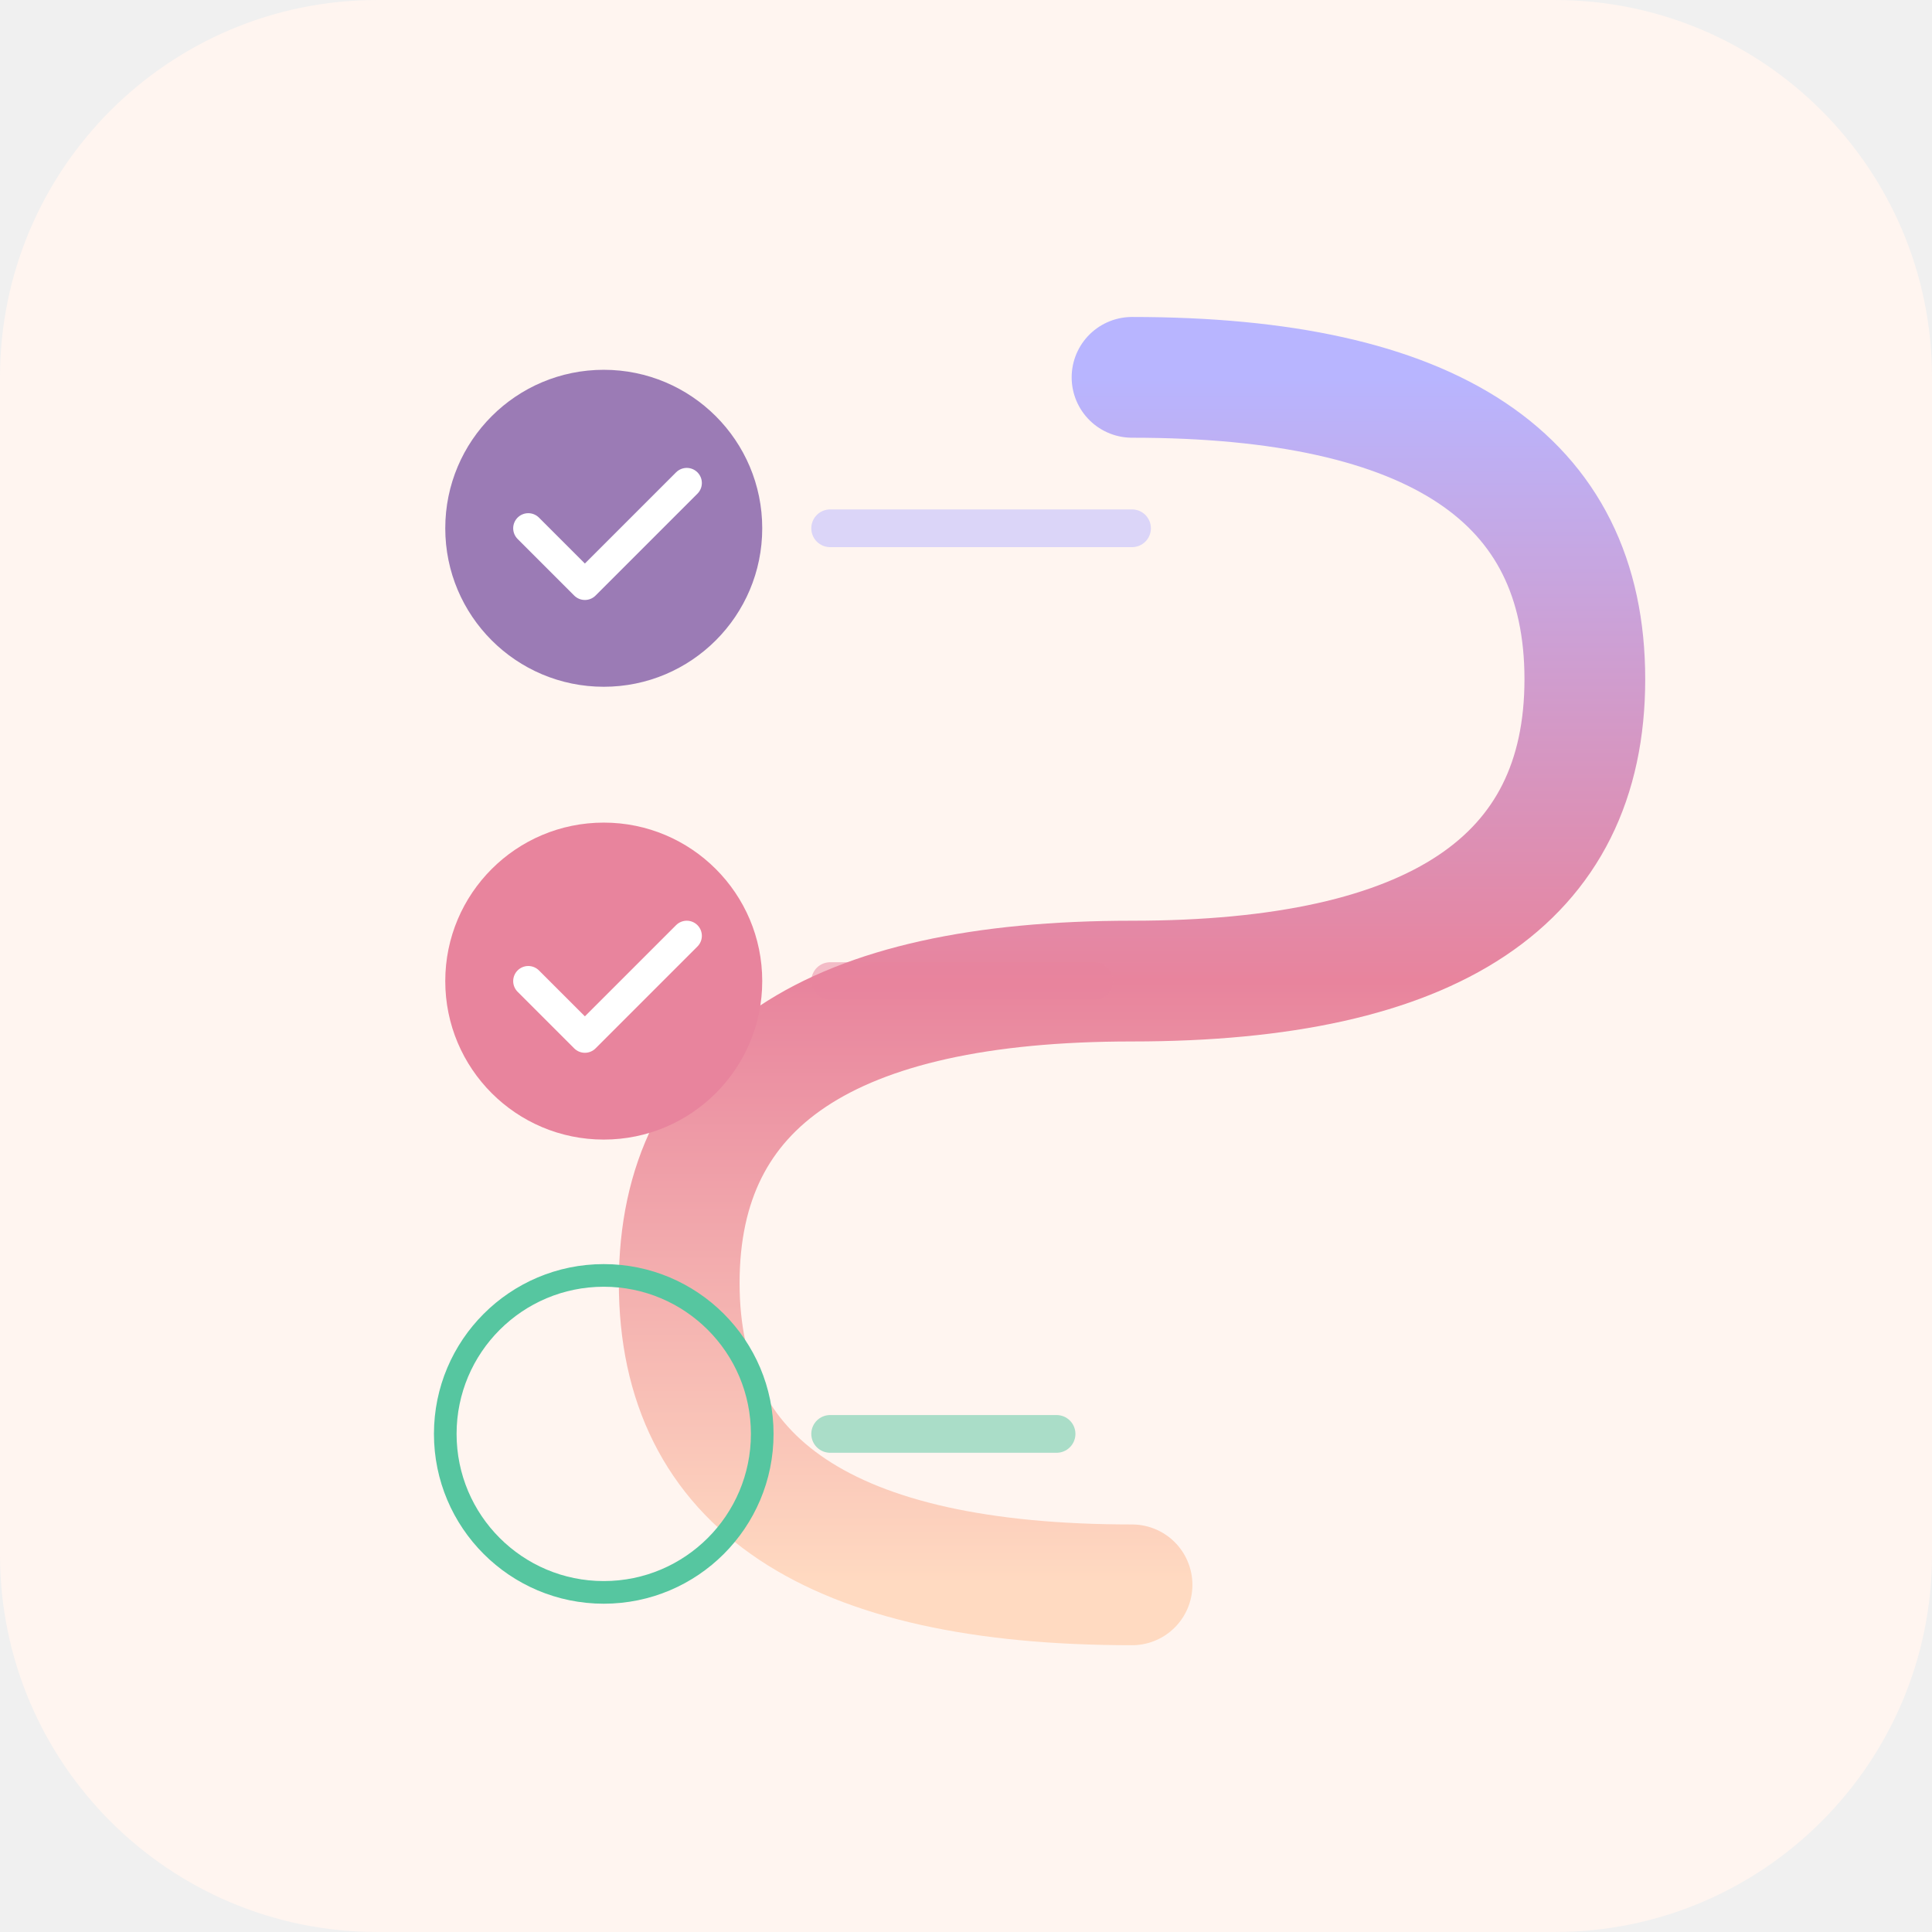
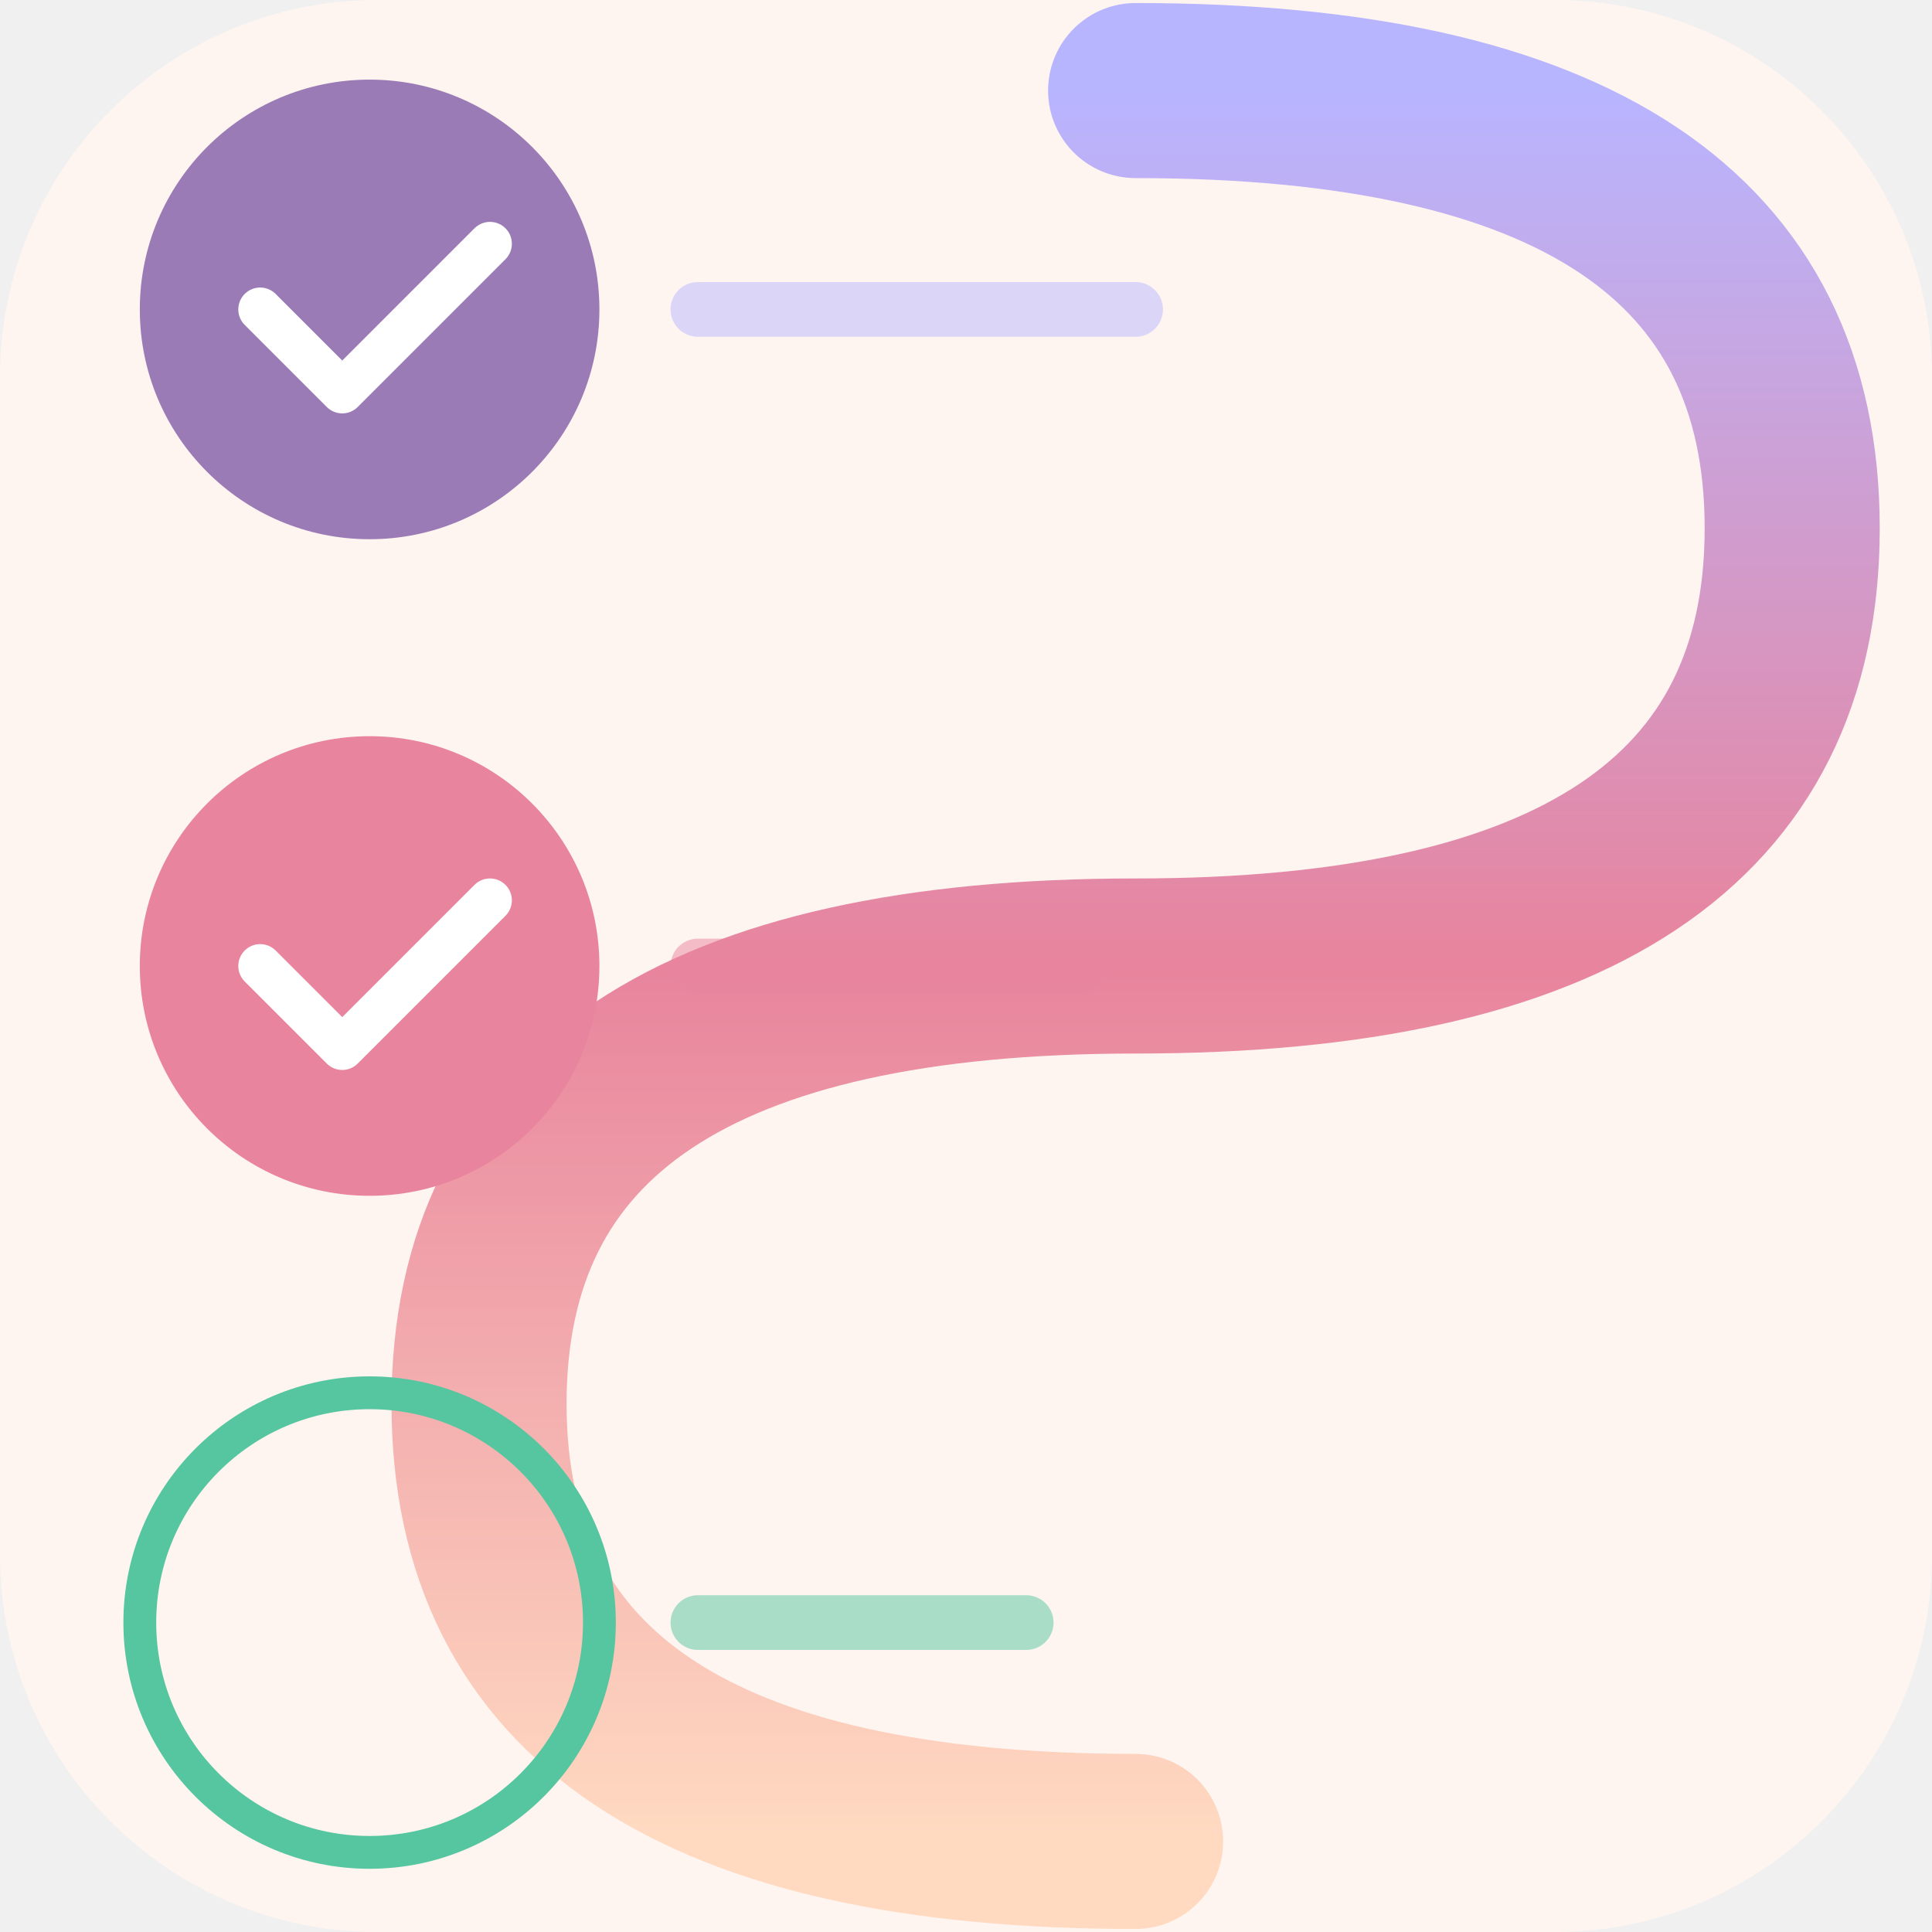
<svg xmlns="http://www.w3.org/2000/svg" viewBox="0 0 512 512">
  <rect width="512" height="512" rx="100" fill="#FFF5F0" />
  <defs>
    <linearGradient id="flow" x1="0" y1="0" x2="0" y2="1">
      <stop offset="0%" stop-color="#B8B5FF" />
      <stop offset="50%" stop-color="#E8849D" />
      <stop offset="100%" stop-color="#FFDAC1" />
    </linearGradient>
  </defs>
-   <path d="M300 100 Q420 100 420 180 Q420 260 300 260 Q180 260 180 340 Q180 420 300 420" stroke="url(#flow)" stroke-width="32" fill="none" stroke-linecap="round" />
-   <circle cx="160" cy="140" r="42" fill="#9B7BB5" />
-   <path d="M140 140 L155 155 L182 128" stroke="white" stroke-width="8" fill="none" stroke-linecap="round" stroke-linejoin="round" />
-   <circle cx="160" cy="260" r="42" fill="#E8849D" />
-   <path d="M140 260 L155 275 L182 248" stroke="white" stroke-width="8" fill="none" stroke-linecap="round" stroke-linejoin="round" />
-   <circle cx="160" cy="380" r="42" fill="none" stroke="#56C6A0" stroke-width="6" />
-   <line x1="220" y1="140" x2="300" y2="140" stroke="#B8B5FF" stroke-width="10" stroke-linecap="round" opacity="0.5" />
-   <line x1="220" y1="260" x2="290" y2="260" stroke="#E8849D" stroke-width="10" stroke-linecap="round" opacity="0.5" />
-   <line x1="220" y1="380" x2="280" y2="380" stroke="#56C6A0" stroke-width="10" stroke-linecap="round" opacity="0.5" />
+   <g transform="translate(256 256) scale(1.45) translate(-269 -260)">
+     <path d="M300 100 Q420 100 420 180 Q420 260 300 260 Q180 260 180 340 Q180 420 300 420" stroke="url(#flow)" stroke-width="32" fill="none" stroke-linecap="round" />
+     <circle cx="160" cy="140" r="42" fill="#9B7BB5" />
+     <path d="M140 140 L155 155 L182 128" stroke="white" stroke-width="8" fill="none" stroke-linecap="round" stroke-linejoin="round" />
+     <circle cx="160" cy="260" r="42" fill="#E8849D" />
+     <path d="M140 260 L155 275 L182 248" stroke="white" stroke-width="8" fill="none" stroke-linecap="round" stroke-linejoin="round" />
+     <circle cx="160" cy="380" r="42" fill="none" stroke="#56C6A0" stroke-width="6" />
+     <line x1="220" y1="140" x2="300" y2="140" stroke="#B8B5FF" stroke-width="10" stroke-linecap="round" opacity="0.5" />
+     <line x1="220" y1="260" x2="290" y2="260" stroke="#E8849D" stroke-width="10" stroke-linecap="round" opacity="0.5" />
+     <line x1="220" y1="380" x2="280" y2="380" stroke="#56C6A0" stroke-width="10" stroke-linecap="round" opacity="0.5" />
+   </g>
</svg>
